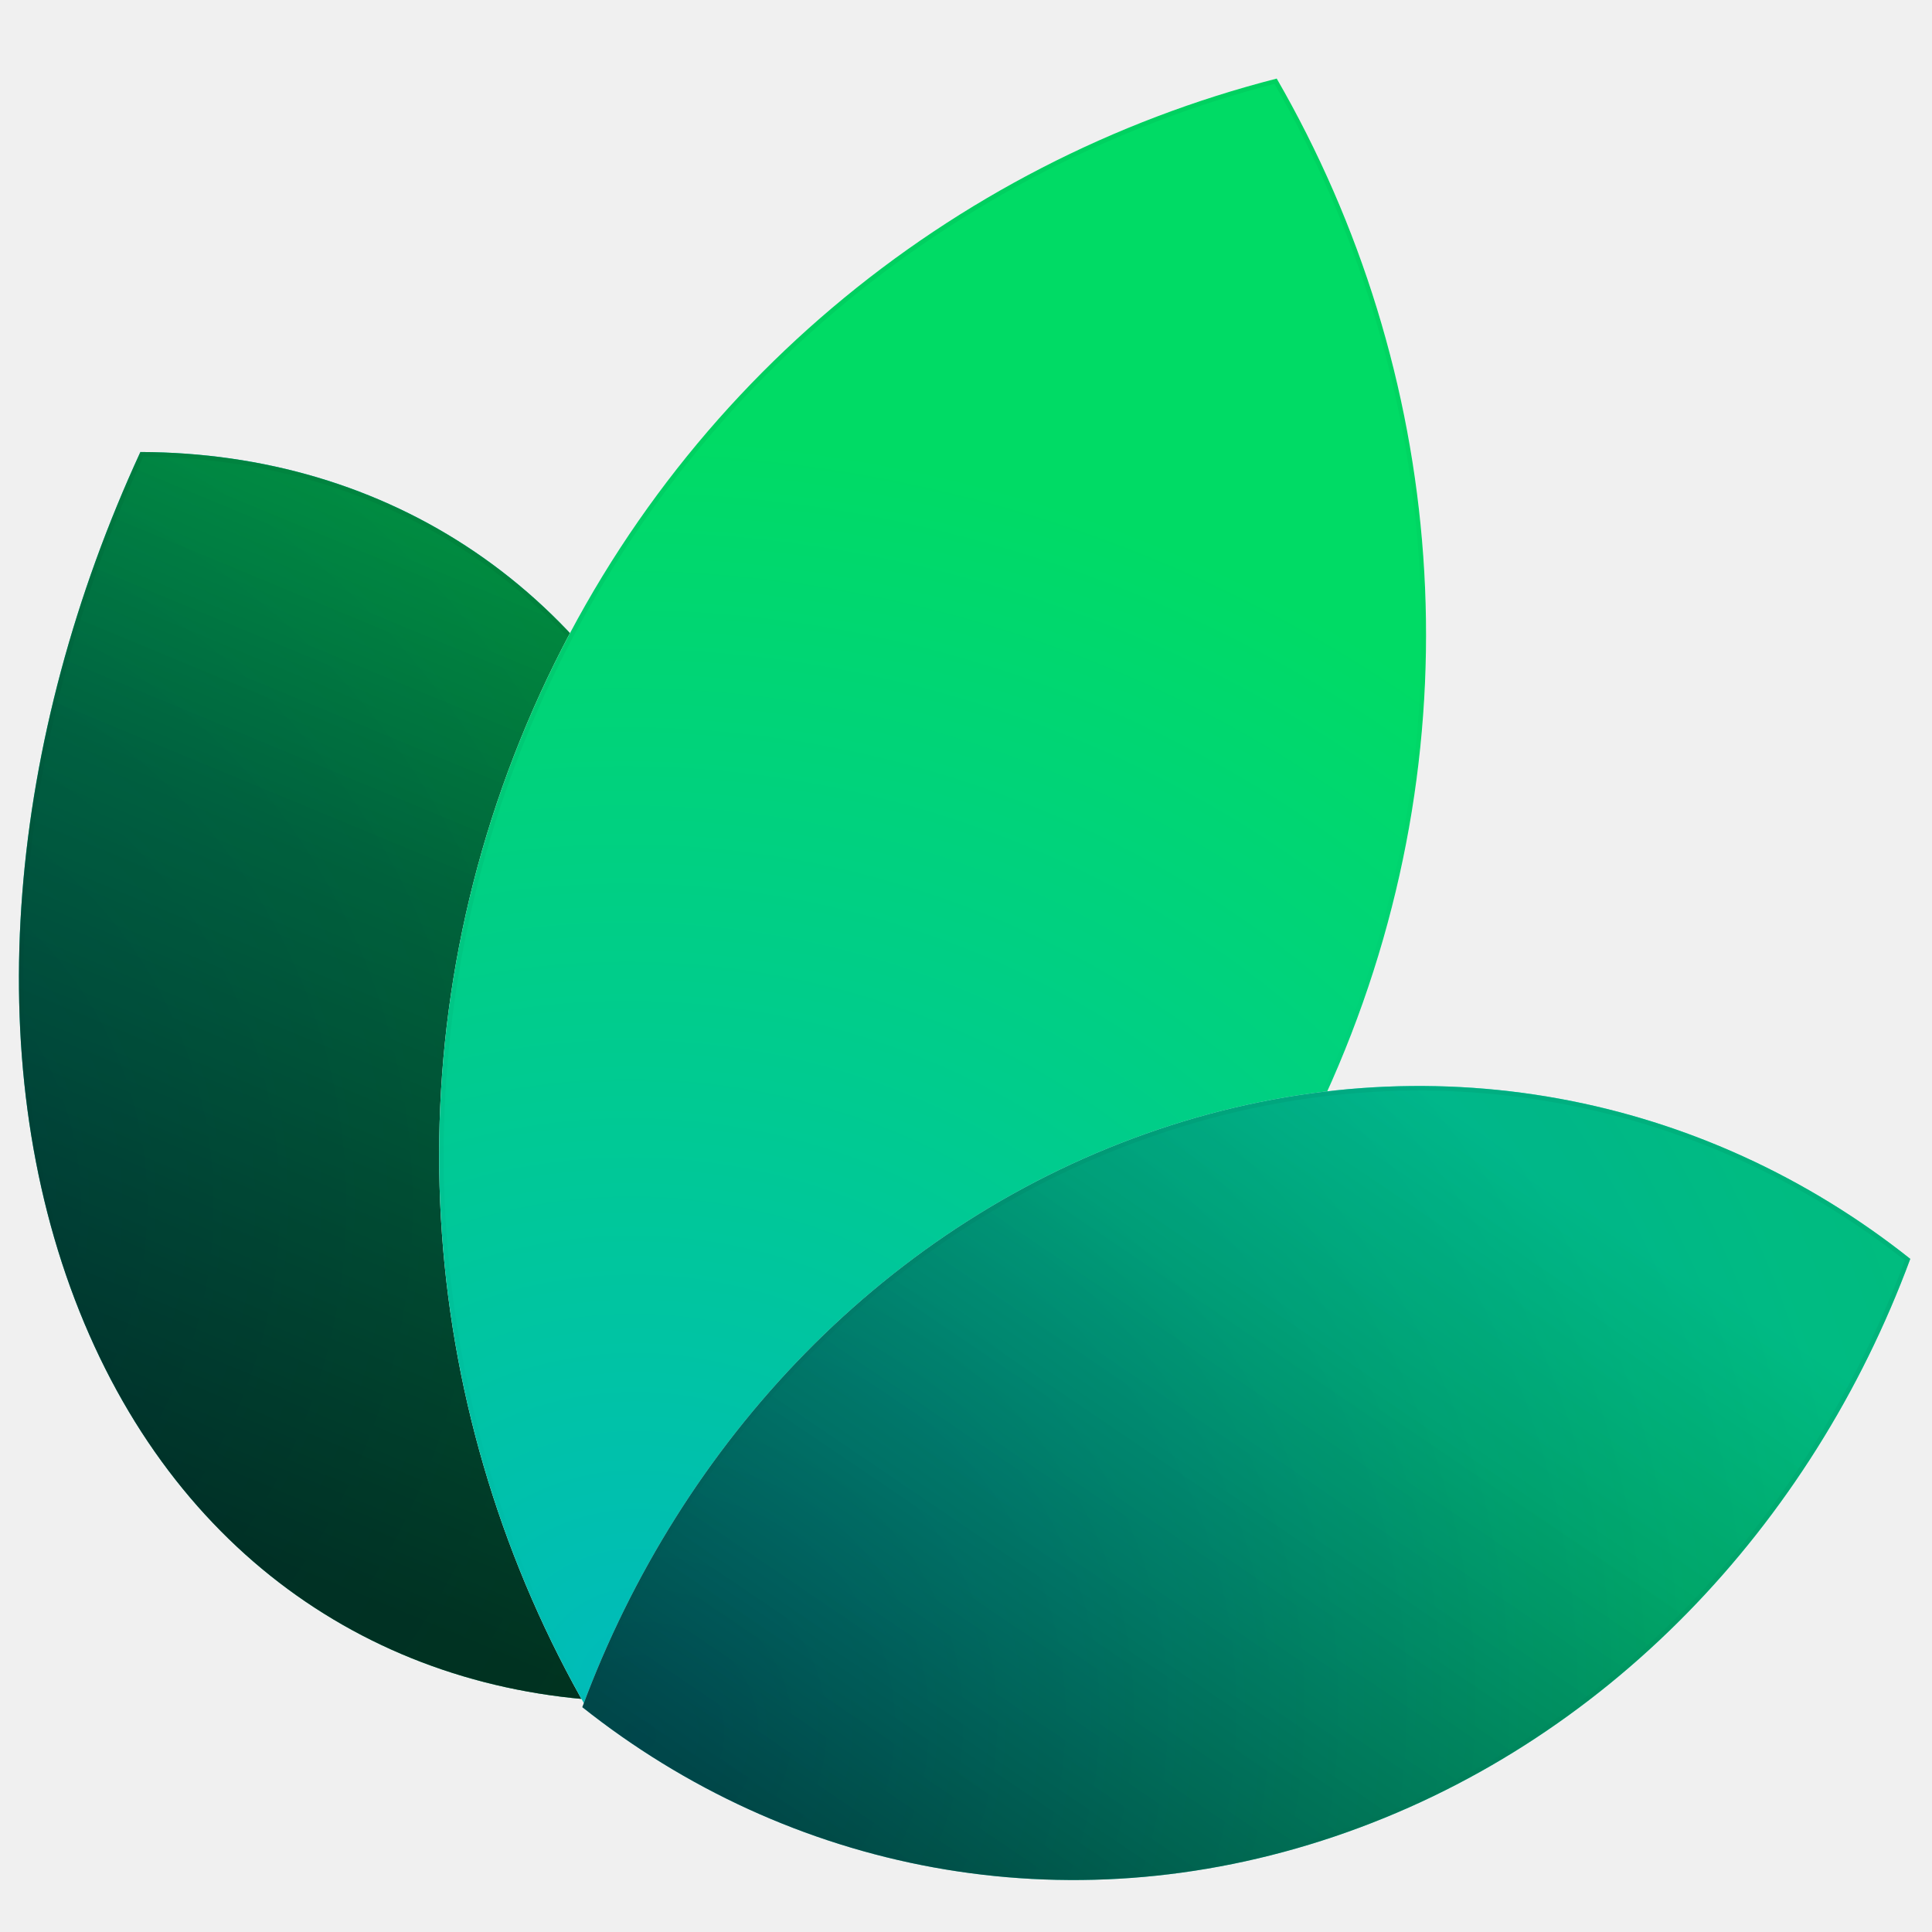
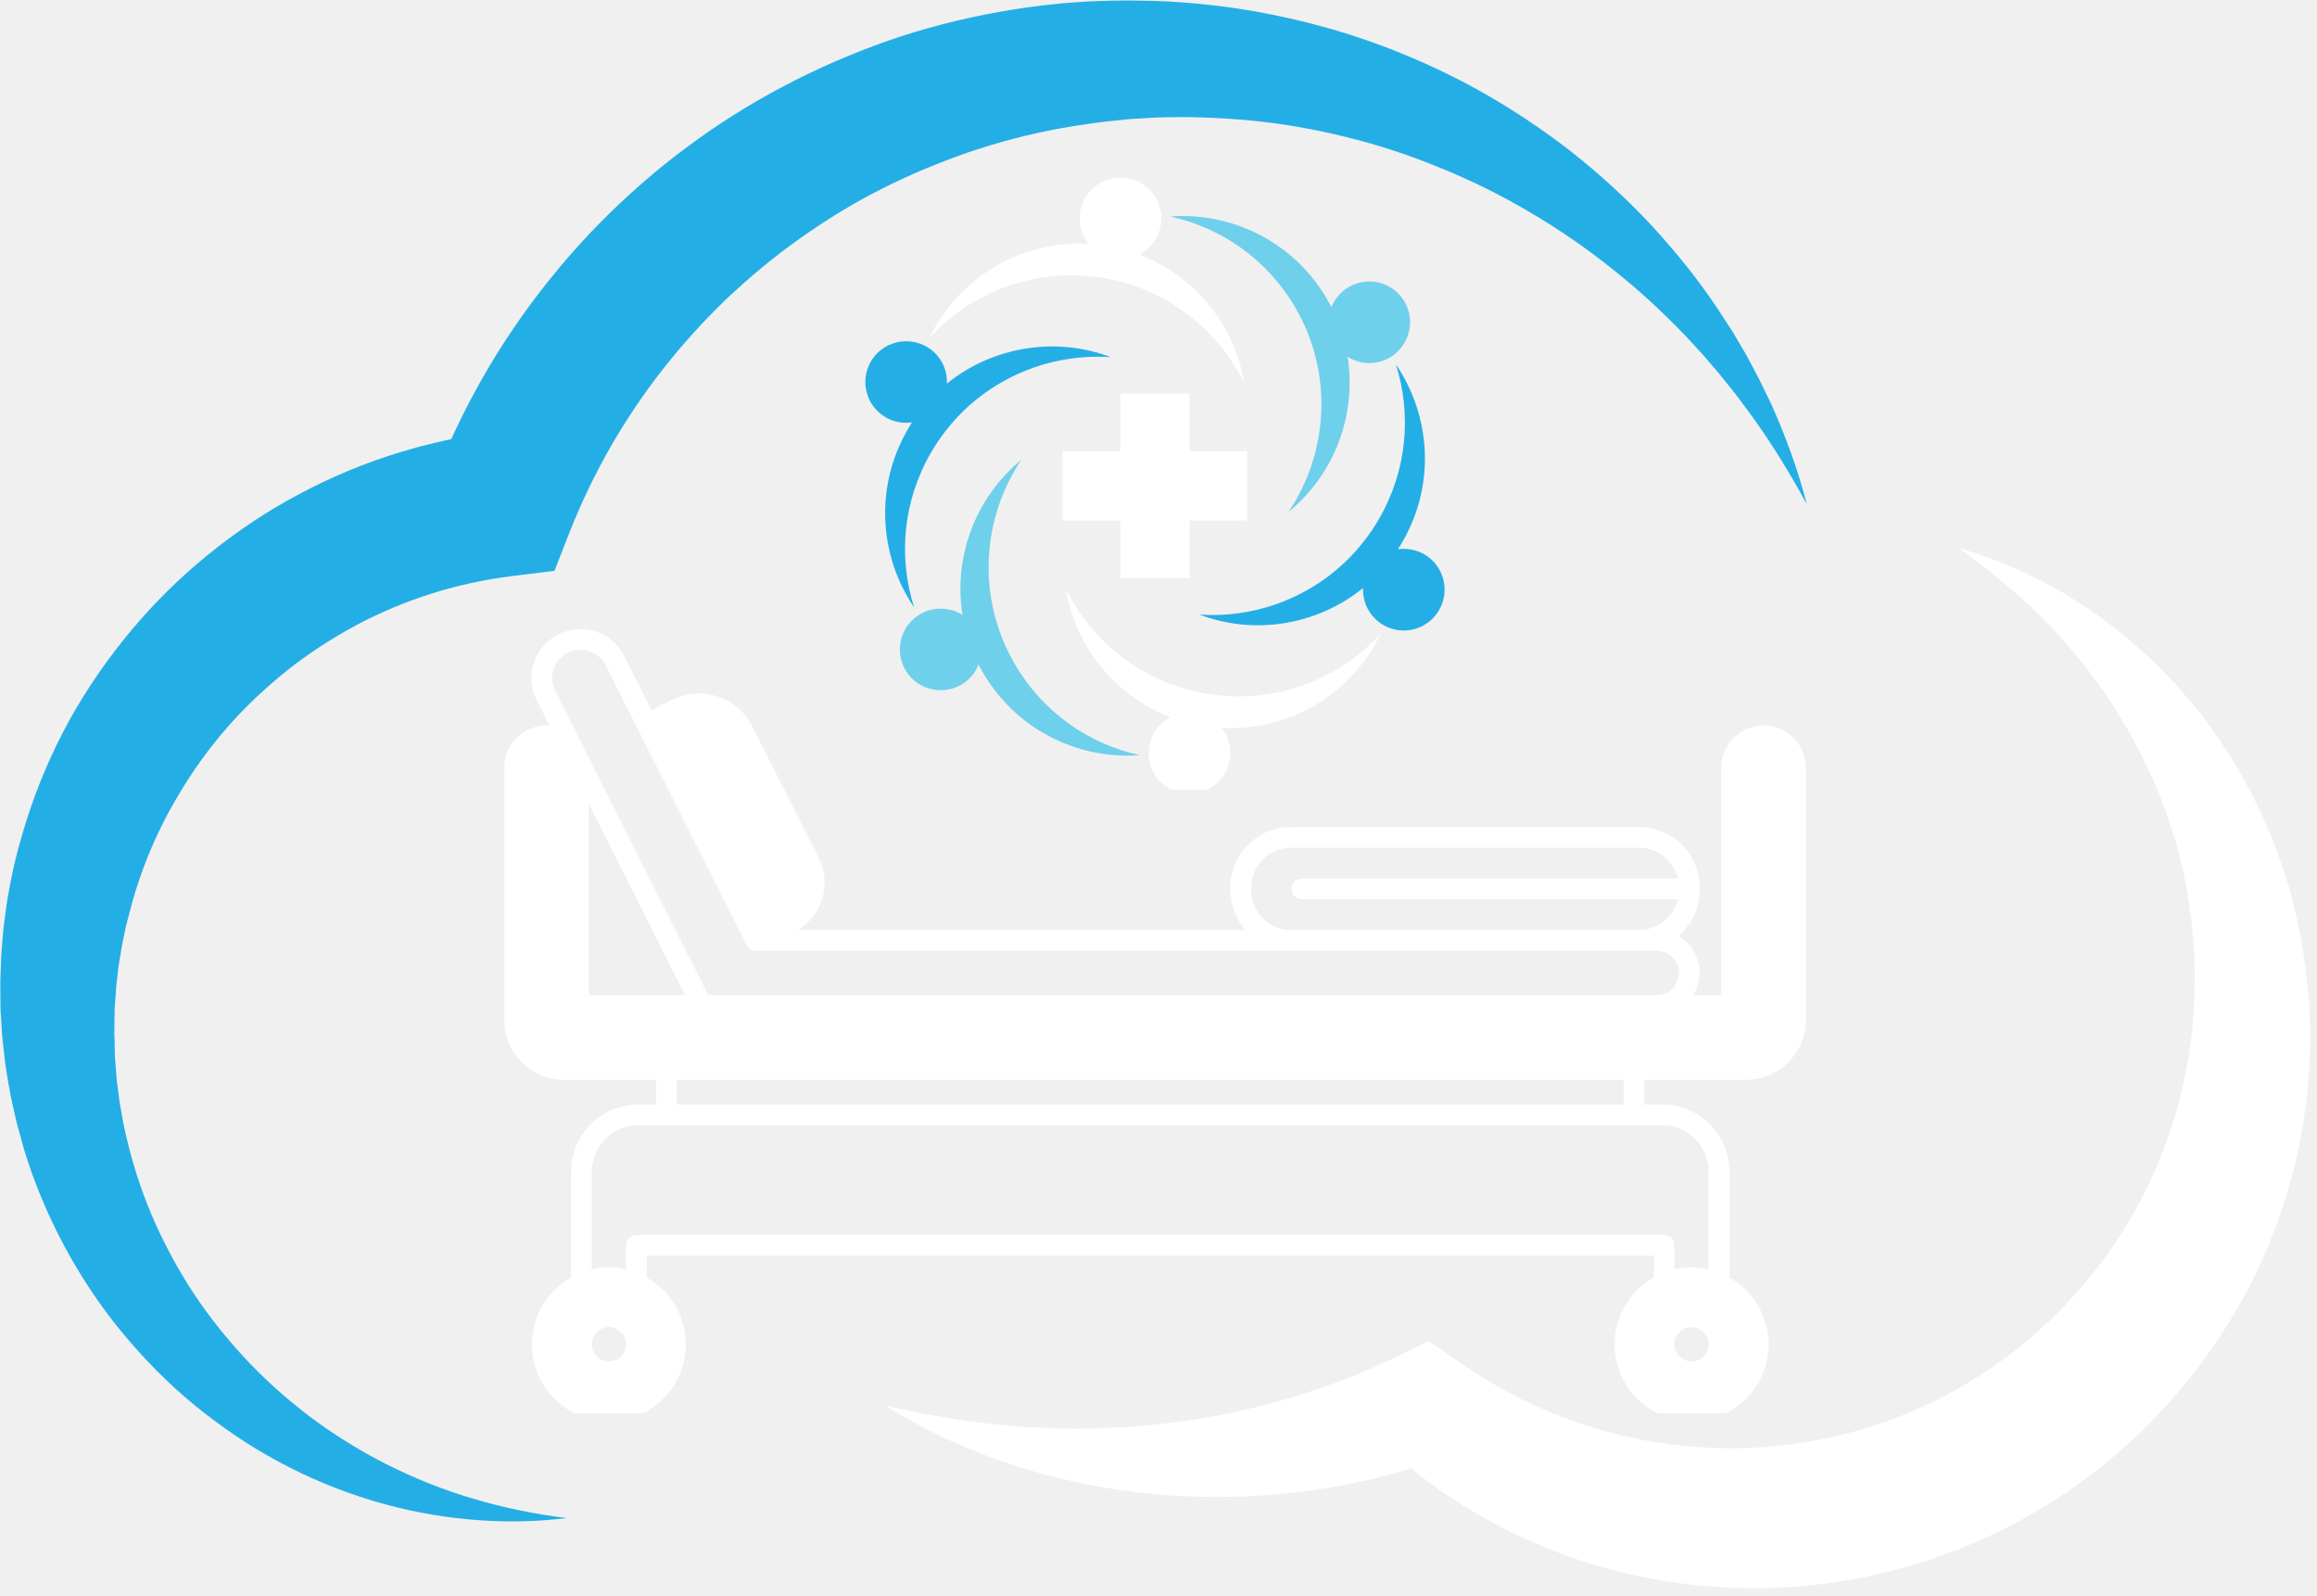
- <svg xmlns="http://www.w3.org/2000/svg" width="24" height="24" viewBox="0 0 24 24" fill="none">
-   <path d="M7.953 21.139C4.896 21.13 2.255 19.458 0.987 16.289C-0.28 13.121 0.109 9.163 1.744 5.615C4.801 5.624 7.442 7.296 8.71 10.465C9.977 13.633 9.588 17.591 7.953 21.139Z" fill="white" />
-   <path d="M7.953 21.139C4.896 21.13 2.255 19.458 0.987 16.289C-0.28 13.121 0.109 9.163 1.744 5.615C4.801 5.624 7.442 7.296 8.71 10.465C9.977 13.633 9.588 17.591 7.953 21.139Z" fill="url(#paint0_radial_15_19)" />
-   <g style="mix-blend-mode:hard-light">
-     <path d="M7.953 21.139C4.896 21.13 2.255 19.458 0.987 16.289C-0.28 13.121 0.109 9.163 1.744 5.615C4.801 5.624 7.442 7.296 8.71 10.465C9.977 13.633 9.588 17.591 7.953 21.139Z" fill="black" fill-opacity="0.5" />
+ <svg xmlns="http://www.w3.org/2000/svg" width="106" height="73" viewBox="0 0 106 73" fill="none">
+   <path d="M105.677 46.922L105.661 46.24L105.656 46.057L105.646 45.979L105.635 45.828L105.604 45.521C105.563 45.109 105.531 44.708 105.484 44.286C105.328 43.349 105.198 42.38 104.953 41.521L104.792 40.865C104.766 40.755 104.74 40.646 104.708 40.536L104.604 40.214C104.469 39.781 104.318 39.359 104.172 38.932C103.521 37.25 102.734 35.641 101.75 34.161C101.51 33.786 101.24 33.438 100.984 33.073C100.854 32.896 100.734 32.714 100.589 32.547L100.167 32.042L99.734 31.542L99.526 31.292L99.297 31.057C98.99 30.745 98.688 30.427 98.375 30.125C98.057 29.828 97.724 29.547 97.396 29.266C97.078 28.974 96.729 28.713 96.385 28.458C95.703 27.927 94.969 27.484 94.245 27.031C92.76 26.198 91.198 25.526 89.604 25.068C90.958 26.042 92.219 27.073 93.365 28.193C93.635 28.49 93.917 28.776 94.188 29.062C94.469 29.344 94.708 29.667 94.963 29.963L95.344 30.417C95.474 30.562 95.578 30.734 95.698 30.891C95.927 31.208 96.167 31.516 96.385 31.838C97.26 33.13 97.979 34.495 98.599 35.88L99.016 36.943C99.047 37.031 99.083 37.115 99.115 37.203L99.203 37.474L99.375 38.016L99.547 38.547C99.604 38.729 99.641 38.911 99.688 39.094C99.776 39.458 99.875 39.818 99.948 40.182C100.24 41.635 100.396 43.151 100.411 44.49L100.385 45.714L100.38 46.021L100.375 46.177V46.25C100.375 46.344 100.375 46.146 100.375 46.172L100.37 46.193V46.224L100.318 46.771C100.302 46.953 100.297 47.13 100.271 47.312L100.198 47.854C100.156 48.214 100.083 48.568 100.016 48.922C99.891 49.635 99.713 50.333 99.51 51.021C99.463 51.193 99.412 51.365 99.349 51.536L99.182 52.042C99.068 52.38 98.927 52.714 98.802 53.047C98.266 54.37 97.588 55.625 96.802 56.807C96.016 57.984 95.109 59.078 94.109 60.078C93.109 61.073 92.021 61.979 90.844 62.75C89.672 63.526 88.422 64.182 87.12 64.713C85.818 65.24 84.463 65.635 83.078 65.891C82.734 65.969 82.38 66.005 82.037 66.057L81.771 66.099L81.531 66.12L81.047 66.172C80.958 66.177 80.896 66.193 80.792 66.198L80.484 66.208L79.87 66.24L79.713 66.245L79.677 66.25H78.854C78.146 66.234 77.438 66.203 76.734 66.109L76.203 66.047L75.677 65.969C75.323 65.917 74.974 65.833 74.625 65.766C73.229 65.469 71.865 65.016 70.542 64.443C69.219 63.865 67.953 63.141 66.75 62.307L65.365 61.349L64.151 61.938L63.495 62.255L62.828 62.557L62.156 62.844L61.479 63.115L60.792 63.37L60.094 63.609C59.63 63.771 59.161 63.917 58.688 64.052C58.214 64.188 57.734 64.312 57.25 64.422C56.771 64.531 56.286 64.646 55.797 64.74L55.062 64.87L54.323 64.984L53.594 65.083L53.203 65.13L52.906 65.162L52.854 65.167L52.833 65.172H52.812C52.818 65.172 52.786 65.172 52.828 65.172L52.073 65.24L51.318 65.292C50.812 65.318 50.307 65.338 49.797 65.349C49.286 65.359 48.776 65.354 48.266 65.338L47.495 65.307C47.24 65.297 46.984 65.276 46.724 65.266C46.208 65.224 45.698 65.172 45.177 65.12L44.406 65.026L43.63 64.912L42.854 64.781L42.073 64.641C41.562 64.537 41.036 64.427 40.516 64.307L41.198 64.729L41.901 65.12C42.375 65.38 42.854 65.615 43.344 65.844C43.833 66.073 44.333 66.281 44.839 66.479C45.344 66.682 45.854 66.859 46.375 67.031C46.891 67.193 47.417 67.359 47.948 67.495C48.474 67.63 49.01 67.755 49.547 67.87L50.359 68.026L51.177 68.156L52 68.266L52.828 68.354L53.635 68.422L54.49 68.458L55.323 68.479H56.161C56.719 68.469 57.281 68.448 57.844 68.406C58.401 68.365 58.958 68.307 59.521 68.24C60.078 68.172 60.635 68.088 61.193 67.99C61.75 67.891 62.302 67.766 62.854 67.641L63.677 67.432L64.5 67.203L64.562 67.182C65.635 68.042 66.781 68.823 67.995 69.495C69.604 70.385 71.318 71.115 73.099 71.635C74.88 72.156 76.724 72.479 78.583 72.604L79.63 72.651H80.646L80.953 72.646C81.057 72.646 81.193 72.635 81.312 72.63L82.057 72.588L82.427 72.568L82.776 72.531C83.24 72.474 83.703 72.432 84.167 72.349C86.016 72.062 87.833 71.568 89.583 70.88C91.328 70.193 92.995 69.312 94.547 68.266C96.099 67.213 97.531 65.99 98.807 64.625C100.094 63.266 101.219 61.766 102.177 60.161C103.13 58.562 103.906 56.859 104.474 55.094C104.604 54.646 104.75 54.208 104.865 53.76L105.031 53.083C105.089 52.859 105.141 52.635 105.182 52.406C105.365 51.5 105.5 50.589 105.583 49.672C105.62 49.214 105.661 48.755 105.667 48.297L105.688 47.609C105.693 47.38 105.682 47.151 105.677 46.922Z" fill="white" />
+   <mask id="mask0_17_204" style="mask-type:luminance" maskUnits="userSpaceOnUse" x="0" y="0" width="84" height="71">
+     <path d="M0 0H83.333V70.333H0V0Z" fill="white" />
+   </mask>
+   <g mask="url(#mask0_17_204)">
+     <path d="M81.031 18.484L80.495 17.38L79.922 16.292C79.713 15.938 79.505 15.583 79.297 15.229C79.073 14.885 78.854 14.537 78.625 14.193C77.713 12.812 76.667 11.521 75.537 10.292C74.396 9.073 73.156 7.938 71.828 6.896C70.495 5.865 69.078 4.927 67.594 4.099C66.104 3.281 64.547 2.573 62.938 1.99C61.323 1.401 59.661 0.953 57.969 0.625C56.276 0.292 54.557 0.104 52.828 0.042L51.573 0.021C51.141 0.021 50.682 0.036 50.234 0.047C49.786 0.062 49.365 0.099 48.927 0.125C48.495 0.156 48.062 0.214 47.63 0.255C45.901 0.469 44.182 0.807 42.5 1.276C40.812 1.745 39.167 2.37 37.573 3.094C35.979 3.828 34.438 4.677 32.969 5.646C31.505 6.62 30.109 7.698 28.812 8.885C27.51 10.068 26.297 11.354 25.193 12.729C23.375 14.974 21.844 17.453 20.646 20.088C19.651 20.297 18.667 20.557 17.698 20.88C16.109 21.406 14.578 22.094 13.125 22.912C11.672 23.729 10.307 24.698 9.042 25.771C7.776 26.849 6.62 28.052 5.589 29.349C4.557 30.646 3.641 32.031 2.88 33.5C2.12 34.969 1.505 36.505 1.042 38.089C0.807 38.875 0.609 39.672 0.458 40.479C0.385 40.885 0.307 41.286 0.26 41.693C0.208 42.099 0.146 42.505 0.12 42.911C0.089 43.323 0.047 43.729 0.042 44.135C0.026 44.542 0.005 44.948 0.016 45.354L0.021 45.969L0.026 46.12V46.255L0.031 46.328L0.052 46.599L0.083 47.146L0.104 47.422L0.135 47.74L0.208 48.375C0.234 48.583 0.255 48.802 0.292 48.995C0.359 49.396 0.422 49.797 0.5 50.193L0.766 51.375L1.089 52.542C1.552 54.089 2.182 55.578 2.932 56.984C3.688 58.396 4.573 59.729 5.578 60.948C6.589 62.167 7.693 63.297 8.906 64.287C10.12 65.276 11.406 66.156 12.776 66.885C14.135 67.615 15.562 68.208 17.021 68.646C18.479 69.088 19.974 69.375 21.469 69.51C22.963 69.646 24.458 69.63 25.922 69.448C24.458 69.266 23.026 68.974 21.651 68.562C20.266 68.156 18.943 67.62 17.677 66.984C16.422 66.344 15.229 65.604 14.12 64.766C13.021 63.922 11.99 63 11.068 61.984C10.146 60.974 9.312 59.901 8.594 58.755C7.88 57.609 7.266 56.411 6.771 55.177C6.276 53.943 5.906 52.667 5.641 51.375L5.469 50.406L5.344 49.432C5.312 49.104 5.292 48.776 5.266 48.453C5.25 48.286 5.255 48.135 5.25 47.984L5.24 47.521L5.229 47.292L5.234 47.016L5.24 46.469L5.245 46.193V46.109C5.245 46.042 5.245 46.177 5.245 46.156L5.25 46.125L5.255 46.005L5.292 45.521C5.302 45.193 5.349 44.87 5.385 44.547C5.411 44.224 5.474 43.906 5.526 43.589C5.568 43.266 5.646 42.953 5.708 42.635C5.766 42.318 5.859 42.01 5.938 41.698C6.094 41.078 6.286 40.464 6.505 39.859C6.943 38.656 7.49 37.495 8.146 36.401C8.792 35.302 9.536 34.266 10.37 33.307C11.203 32.349 12.13 31.479 13.115 30.688C14.104 29.901 15.162 29.213 16.271 28.615C17.38 28.021 18.542 27.537 19.74 27.156C20.932 26.776 22.167 26.516 23.412 26.354L25.365 26.115L26.088 24.271C26.615 22.943 27.24 21.651 27.953 20.406C28.667 19.167 29.474 17.974 30.359 16.849C31.245 15.724 32.214 14.656 33.25 13.662C34.297 12.677 35.401 11.755 36.578 10.922C37.75 10.088 38.979 9.328 40.266 8.677C41.552 8.016 42.891 7.464 44.255 6.984C45.63 6.516 47.036 6.141 48.469 5.88C48.828 5.823 49.188 5.75 49.547 5.703C49.906 5.656 50.276 5.594 50.63 5.557L51.682 5.448L52.828 5.38C54.297 5.323 55.766 5.375 57.24 5.516C58.708 5.656 60.167 5.917 61.615 6.276C63.057 6.63 64.484 7.099 65.87 7.672C67.266 8.234 68.62 8.901 69.927 9.672C71.24 10.438 72.505 11.302 73.703 12.26C74.917 13.208 76.052 14.26 77.13 15.385C77.396 15.667 77.656 15.958 77.922 16.245L78.682 17.135L79.422 18.057L80.125 19.005C81.057 20.292 81.885 21.641 82.656 23.062C82.26 21.505 81.698 19.969 81.031 18.484Z" fill="#24AEE6" />
  </g>
-   <path style="mix-blend-mode:hard-light" d="M7.953 21.139C4.896 21.13 2.255 19.458 0.987 16.289C-0.28 13.121 0.109 9.163 1.744 5.615C4.801 5.624 7.442 7.296 8.71 10.465C9.977 13.633 9.588 17.591 7.953 21.139Z" fill="url(#paint1_linear_15_19)" fill-opacity="0.5" />
-   <path d="M7.935 21.111C4.897 21.096 2.274 19.431 1.013 16.279C-0.248 13.124 0.136 9.182 1.762 5.643C4.8 5.659 7.423 7.324 8.684 10.476C9.945 13.63 9.561 17.572 7.935 21.111Z" stroke="url(#paint2_linear_15_19)" stroke-opacity="0.05" stroke-width="0.056" />
-   <path d="M7.31 21.257C11.354 20.221 14.884 17.375 16.628 13.236C18.373 9.097 17.945 4.588 15.86 0.976C11.816 2.012 8.287 4.858 6.542 8.998C4.797 13.137 5.225 17.646 7.31 21.257Z" fill="white" />
-   <path d="M7.31 21.257C11.354 20.221 14.884 17.375 16.628 13.236C18.373 9.097 17.945 4.588 15.86 0.976C11.816 2.012 8.287 4.858 6.542 8.998C4.797 13.137 5.225 17.646 7.31 21.257Z" fill="url(#paint3_radial_15_19)" />
-   <path d="M16.602 13.225C14.864 17.349 11.351 20.187 7.324 21.225C5.253 17.624 4.829 13.132 6.568 9.009C8.306 4.885 11.819 2.047 15.846 1.009C17.918 4.61 18.341 9.101 16.602 13.225Z" stroke="url(#paint4_linear_15_19)" stroke-opacity="0.05" stroke-width="0.056" />
-   <path d="M7.234 21.207C9.789 23.237 13.21 23.951 16.577 22.814C19.944 21.677 22.506 18.945 23.73 15.638C21.175 13.608 17.754 12.894 14.387 14.031C11.02 15.168 8.458 17.901 7.234 21.207Z" fill="white" />
-   <path d="M7.234 21.207C9.789 23.237 13.21 23.951 16.577 22.814C19.944 21.677 22.506 18.945 23.73 15.638C21.175 13.608 17.754 12.894 14.387 14.031C11.02 15.168 8.458 17.901 7.234 21.207Z" fill="url(#paint5_radial_15_19)" />
-   <g style="mix-blend-mode:hard-light">
-     <path d="M7.234 21.207C9.789 23.237 13.21 23.951 16.577 22.814C19.944 21.677 22.506 18.945 23.73 15.638C21.175 13.608 17.754 12.894 14.387 14.031C11.02 15.168 8.458 17.901 7.234 21.207Z" fill="black" fill-opacity="0.2" />
+   <mask id="mask1_17_204" style="mask-type:luminance" maskUnits="userSpaceOnUse" x="23" y="28" width="61" height="37">
+     <path d="M23.068 28.646H83.068V64.646H23.068V28.646Z" fill="white" />
+   </mask>
+   <g mask="url(#mask1_17_204)">
+     <path d="M80.682 33.188C80.172 33.188 79.688 33.391 79.312 33.755C78.948 34.12 78.745 34.604 78.745 35.125V45.526H77.458C77.641 45.229 77.755 44.88 77.755 44.51C77.755 43.984 77.547 43.49 77.177 43.115C77.057 43 76.927 42.906 76.786 42.823C77.375 42.312 77.755 41.562 77.755 40.729V40.594C77.755 39.073 76.516 37.833 74.99 37.833H59.057C57.531 37.833 56.292 39.073 56.292 40.594V40.729C56.292 41.422 56.552 42.057 56.979 42.542H36.505C37.625 41.865 38.057 40.432 37.458 39.25L34.417 33.234C33.745 31.891 32.104 31.344 30.755 32.01L29.802 32.484L28.557 30.016C28.286 29.479 27.828 29.078 27.26 28.891C26.688 28.703 26.083 28.75 25.547 29.021C24.786 29.406 24.312 30.177 24.312 31.026C24.312 31.37 24.391 31.708 24.552 32.026L25.141 33.198C25.094 33.198 25.047 33.188 25 33.188C24.495 33.188 24.01 33.391 23.635 33.755C23.271 34.12 23.068 34.604 23.068 35.125V46.661C23.068 48.172 24.297 49.396 25.802 49.396H30.021V50.526H29.213C27.51 50.526 26.125 51.906 26.125 53.604V58.443C25.031 59.062 24.333 60.224 24.333 61.5C24.333 63.438 25.917 65.021 27.854 65.021C29.797 65.021 31.375 63.438 31.375 61.5C31.375 60.224 30.682 59.062 29.588 58.443V57.438H75.661V58.443C74.562 59.057 73.865 60.219 73.865 61.5C73.865 63.438 75.448 65.021 77.391 65.021C79.328 65.021 80.911 63.438 80.911 61.5C80.911 60.224 80.208 59.057 79.12 58.443V53.604C79.12 51.906 77.734 50.526 76.031 50.526H75.224V49.396H79.885C81.391 49.396 82.615 48.167 82.615 46.661V35.12C82.615 34.057 81.75 33.188 80.682 33.188ZM26.938 45.526V36.776L31.344 45.526H26.938ZM57.24 40.729V40.594C57.24 39.594 58.052 38.781 59.057 38.781H74.99C75.849 38.781 76.573 39.385 76.76 40.188H59.557C59.297 40.188 59.083 40.401 59.083 40.661C59.083 40.922 59.297 41.135 59.557 41.135H76.76C76.573 41.938 75.854 42.542 74.99 42.542H59.057C58.052 42.542 57.24 41.729 57.24 40.729ZM25.969 29.865C26.281 29.708 26.635 29.682 26.963 29.792C27.292 29.901 27.557 30.13 27.713 30.438L34.151 43.229C34.229 43.385 34.396 43.49 34.573 43.49H75.786C76.062 43.49 76.318 43.594 76.505 43.786C76.703 43.979 76.807 44.229 76.807 44.51C76.807 45.068 76.349 45.526 75.786 45.526H32.401L25.396 31.604C25.302 31.417 25.255 31.224 25.255 31.026C25.255 30.531 25.531 30.088 25.969 29.865ZM28.641 61.5C28.641 61.932 28.286 62.281 27.854 62.281C27.422 62.281 27.073 61.932 27.073 61.5C27.073 61.068 27.422 60.714 27.854 60.714C28.286 60.714 28.641 61.068 28.641 61.5ZM78.172 61.5C78.172 61.932 77.823 62.281 77.391 62.281C76.958 62.281 76.604 61.932 76.604 61.5C76.604 61.068 76.958 60.714 77.391 60.714C77.823 60.714 78.172 61.068 78.172 61.5ZM78.172 53.604V58.068C77.661 57.953 77.12 57.953 76.604 58.068V56.964C76.604 56.703 76.396 56.495 76.13 56.495H29.115C28.854 56.495 28.641 56.703 28.641 56.964V58.068C28.125 57.953 27.583 57.953 27.073 58.068V53.604C27.073 52.427 28.031 51.469 29.213 51.469H76.031C77.213 51.469 78.172 52.427 78.172 53.604ZM74.281 50.526H30.969V49.396H74.281V50.526Z" fill="white" />
  </g>
-   <path style="mix-blend-mode:hard-light" d="M7.234 21.207C9.789 23.237 13.21 23.951 16.577 22.814C19.944 21.677 22.506 18.945 23.73 15.638C21.175 13.608 17.754 12.894 14.387 14.031C11.02 15.168 8.458 17.901 7.234 21.207Z" fill="url(#paint6_linear_15_19)" fill-opacity="0.5" />
-   <path d="M16.568 22.787C13.218 23.918 9.814 23.212 7.267 21.197C8.492 17.907 11.044 15.189 14.396 14.058C17.747 12.927 21.15 13.633 23.697 15.648C22.472 18.938 19.92 21.656 16.568 22.787Z" stroke="url(#paint7_linear_15_19)" stroke-opacity="0.05" stroke-width="0.056" />
-   <defs>
-     <radialGradient id="paint0_radial_15_19" cx="0" cy="0" r="1" gradientUnits="userSpaceOnUse" gradientTransform="translate(-3.00504 15.023) rotate(-10.029) scale(17.9572 17.784)">
-       <stop stop-color="#00B0BB" />
-       <stop offset="1" stop-color="#00DB65" />
-     </radialGradient>
-     <linearGradient id="paint1_linear_15_19" x1="7.39" y1="4.813" x2="1.63" y2="18.689" gradientUnits="userSpaceOnUse">
-       <stop stop-color="#18E299" />
-       <stop offset="1" />
-     </linearGradient>
-     <linearGradient id="paint2_linear_15_19" x1="7.948" y1="8.016" x2="1.761" y2="18.746" gradientUnits="userSpaceOnUse">
-       <stop />
-       <stop offset="1" stop-opacity="0" />
-     </linearGradient>
-     <radialGradient id="paint3_radial_15_19" cx="0" cy="0" r="1" gradientUnits="userSpaceOnUse" gradientTransform="translate(8.11404 20.8822) rotate(-75.7542) scale(21.6246 23.7772)">
-       <stop stop-color="#00BBBB" />
-       <stop offset="0.713" stop-color="#00DB65" />
-     </radialGradient>
-     <linearGradient id="paint4_linear_15_19" x1="7.602" y1="5.871" x2="15.556" y2="16.372" gradientUnits="userSpaceOnUse">
-       <stop />
-       <stop offset="1" stop-opacity="0" />
-     </linearGradient>
-     <radialGradient id="paint5_radial_15_19" cx="0" cy="0" r="1" gradientUnits="userSpaceOnUse" gradientTransform="translate(7.84536 21.5181) rotate(-20.3525) scale(18.5603 17.32)">
-       <stop stop-color="#00B0BB" />
-       <stop offset="1" stop-color="#00DB65" />
-     </radialGradient>
-     <linearGradient id="paint6_linear_15_19" x1="16.808" y1="13.007" x2="10.041" y2="22.994" gradientUnits="userSpaceOnUse">
-       <stop stop-color="#00B1BC" />
-       <stop offset="1" />
-     </linearGradient>
-     <linearGradient id="paint7_linear_15_19" x1="16.808" y1="13.007" x2="14.169" y2="23.841" gradientUnits="userSpaceOnUse">
-       <stop />
-       <stop offset="1" stop-opacity="0" />
-     </linearGradient>
-   </defs>
+   <mask id="mask2_17_204" style="mask-type:luminance" maskUnits="userSpaceOnUse" x="42" y="8" width="22" height="29">
+     <path d="M42 8.125H63.333V36.125H42V8.125Z" fill="white" />
+   </mask>
+   <g mask="url(#mask2_17_204)">
+     <path fill-rule="evenodd" clip-rule="evenodd" d="M49.396 11.141C49.531 11.141 49.661 11.141 49.797 11.151C49.547 10.828 49.396 10.427 49.396 9.99C49.396 8.964 50.229 8.125 51.26 8.125C52.292 8.125 53.13 8.964 53.13 9.99C53.13 10.708 52.724 11.333 52.13 11.646C54.62 12.604 56.484 14.828 56.922 17.531C55.495 14.609 52.49 12.594 49.016 12.594C46.443 12.594 44.125 13.698 42.516 15.458C43.75 12.906 46.37 11.141 49.396 11.141ZM56.286 33.312C56.151 33.312 56.016 33.312 55.88 33.302C56.135 33.62 56.286 34.021 56.286 34.458C56.286 35.49 55.448 36.323 54.417 36.323C53.391 36.323 52.552 35.49 52.552 34.458C52.552 33.745 52.953 33.12 53.547 32.807C51.057 31.849 49.198 29.625 48.755 26.922C50.188 29.849 53.188 31.859 56.661 31.859C59.234 31.859 61.552 30.755 63.161 28.995C61.932 31.552 59.318 33.312 56.286 33.312Z" fill="white" />
+   </g>
+   <path fill-rule="evenodd" clip-rule="evenodd" d="M60.719 13.698C60.786 13.818 60.849 13.932 60.911 14.052C61.062 13.677 61.333 13.344 61.714 13.125C62.604 12.609 63.745 12.917 64.26 13.807C64.776 14.698 64.469 15.844 63.578 16.359C62.958 16.719 62.219 16.677 61.651 16.323C62.068 18.958 61.068 21.677 58.953 23.417C60.766 20.713 61.01 17.104 59.276 14.099C57.984 11.865 55.87 10.417 53.536 9.901C56.37 9.693 59.203 11.078 60.719 13.698ZM44.958 30.75C44.891 30.635 44.828 30.521 44.766 30.401C44.62 30.781 44.349 31.109 43.969 31.328C43.073 31.838 41.932 31.537 41.417 30.646C40.901 29.75 41.208 28.609 42.099 28.094C42.719 27.734 43.464 27.776 44.031 28.13C43.615 25.495 44.609 22.771 46.724 21.037C44.911 23.74 44.672 27.344 46.411 30.354C47.693 32.583 49.812 34.036 52.141 34.547C49.312 34.76 46.474 33.375 44.958 30.75Z" fill="#6ED0EB" />
+   <mask id="mask3_17_204" style="mask-type:luminance" maskUnits="userSpaceOnUse" x="39" y="14" width="28" height="15">
+     <path d="M39.333 14.333H66.323V29H39.333V14.333Z" fill="white" />
+   </mask>
+   <g mask="url(#mask3_17_204)">
+     <path fill-rule="evenodd" clip-rule="evenodd" d="M64.162 24.787C64.099 24.901 64.026 25.016 63.953 25.125C64.354 25.073 64.776 25.141 65.162 25.359C66.047 25.875 66.354 27.016 65.839 27.906C65.328 28.802 64.182 29.109 63.286 28.594C62.672 28.234 62.328 27.573 62.359 26.901C60.281 28.583 57.427 29.083 54.87 28.115C58.109 28.338 61.359 26.74 63.094 23.729C64.38 21.5 64.583 18.943 63.859 16.667C65.458 19.016 65.682 22.162 64.162 24.787ZM41.516 19.667C41.578 19.547 41.656 19.438 41.724 19.323C41.323 19.38 40.901 19.312 40.526 19.094C39.63 18.578 39.323 17.438 39.839 16.542C40.354 15.651 41.495 15.349 42.391 15.859C43.01 16.219 43.349 16.875 43.318 17.547C45.396 15.875 48.25 15.37 50.818 16.338C47.568 16.12 44.323 17.708 42.583 20.719C41.297 22.948 41.094 25.51 41.818 27.781C40.224 25.438 40.005 22.287 41.516 19.667Z" fill="#24AEE6" />
+   </g>
+   <path fill-rule="evenodd" clip-rule="evenodd" d="M57.062 23.812V20.635H54.427V18.005H51.255V20.635H48.615V23.812H51.255V26.453H54.427V23.812H57.062Z" fill="white" />
</svg>
